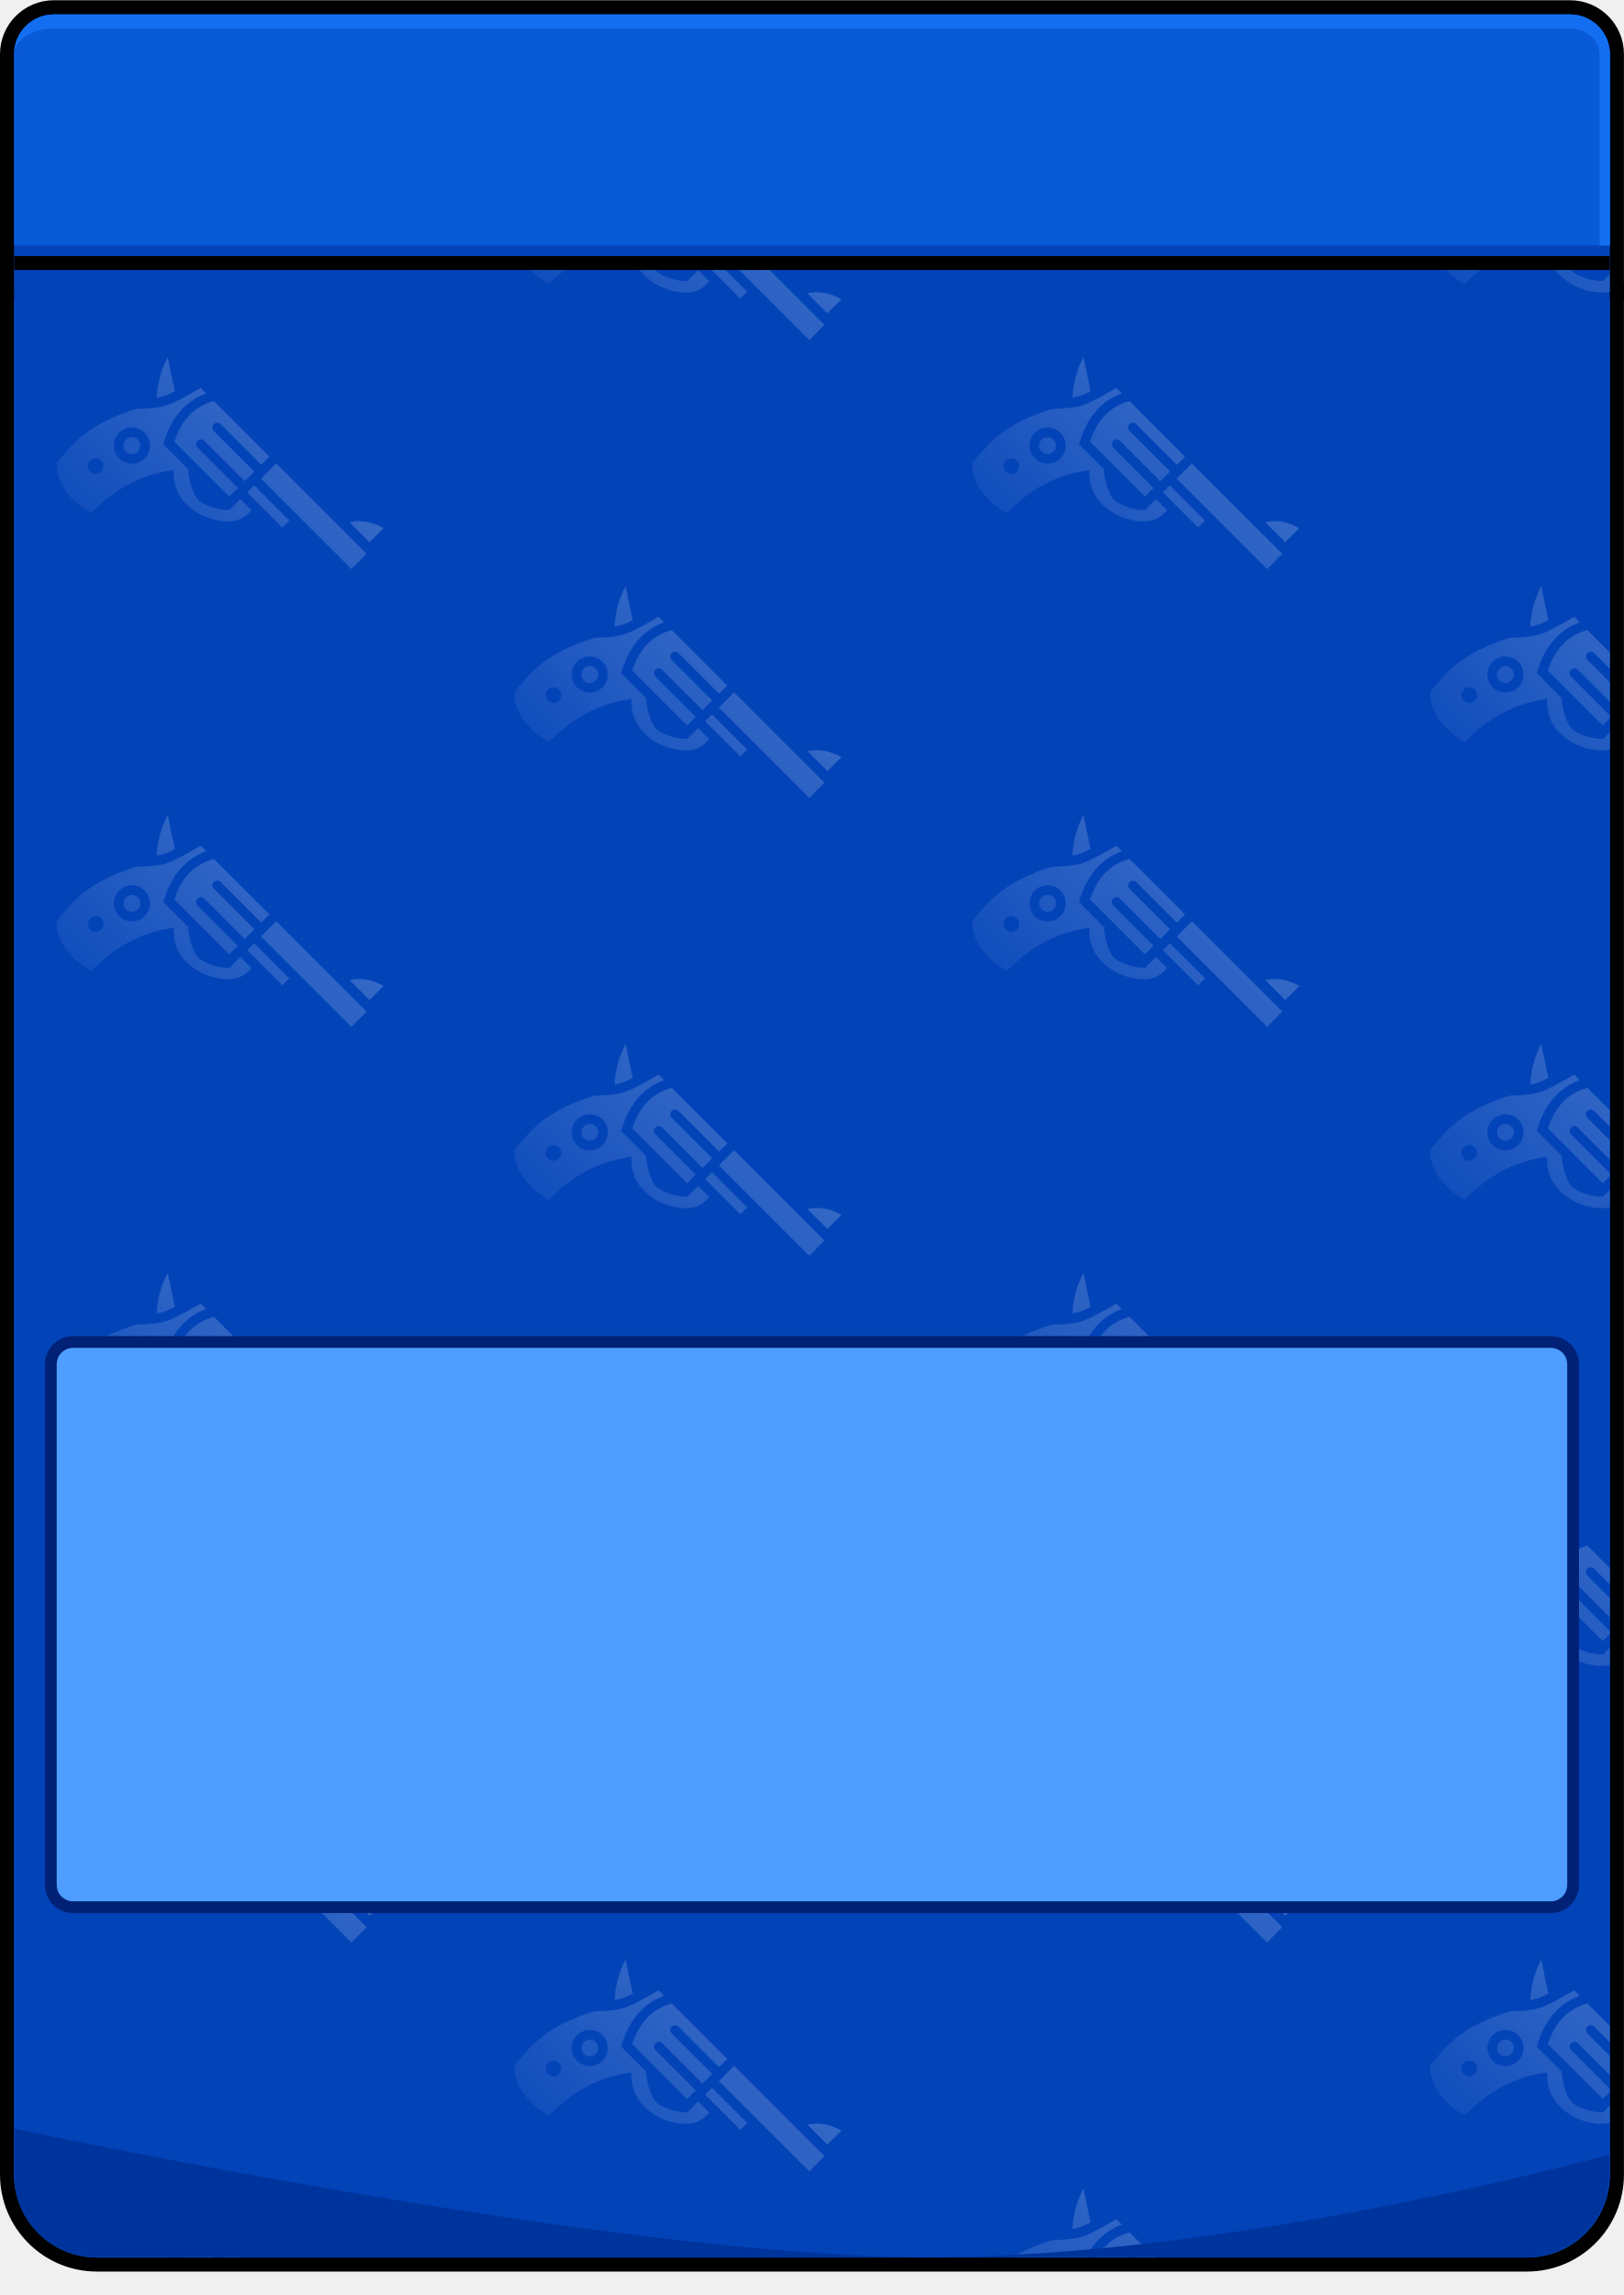
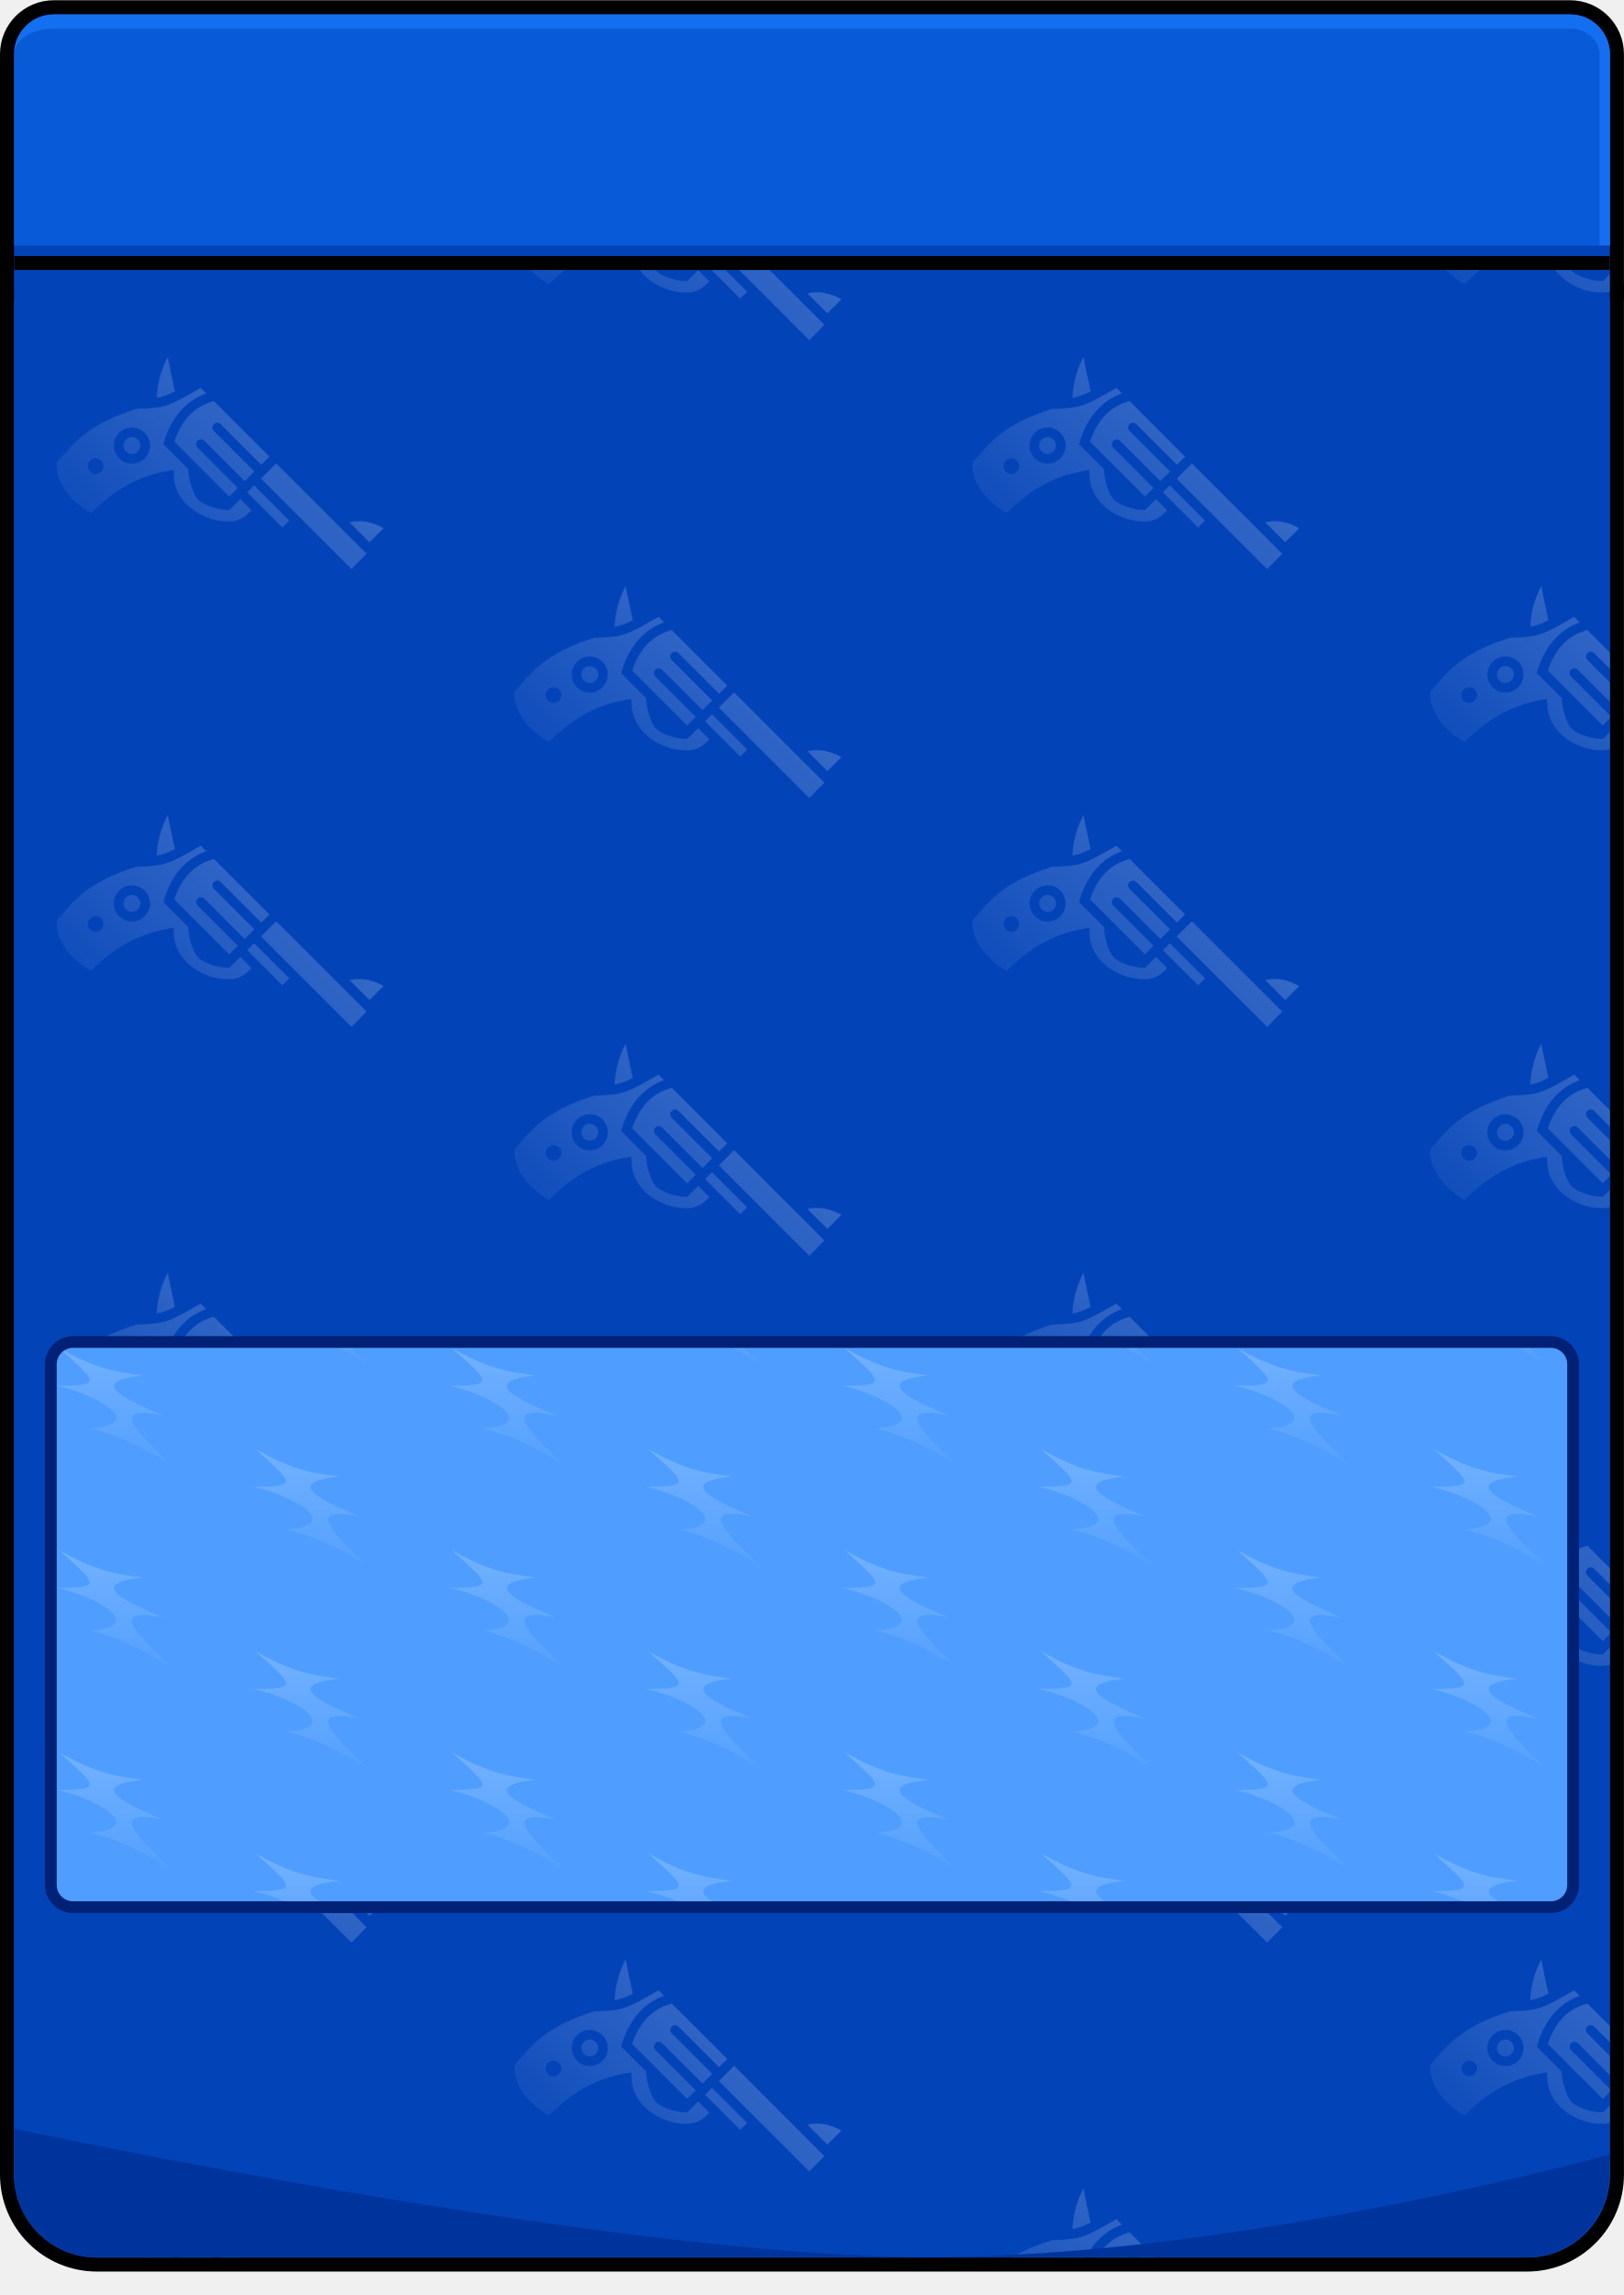
<svg xmlns="http://www.w3.org/2000/svg" xmlns:xlink="http://www.w3.org/1999/xlink" width="3465" height="4897" viewBox="0 0 3465 4897" fill="none">
  <path d="M3435 595C3443.28 595 3450 601.716 3450 610V4640C3450 4746.04 3364.04 4832 3258 4832H207C100.961 4832 15 4746.04 15 4640V610C15 601.716 21.716 595 30 595H3435Z" fill="#0243B8" stroke="black" stroke-width="30" stroke-linejoin="round" />
  <path d="M3350 15.5C3405.23 15.5 3450 60.272 3450 115.5V625H15V115.5C15 60.272 59.772 15.5 115 15.5H3350Z" fill="#0243B8" stroke="black" stroke-width="30" />
  <mask id="path-3-inside-1_16_132" fill="white">
    <path d="M30 116C30 69.056 68.056 31 115 31H3350C3396.94 31 3435 69.056 3435 116V524H30V116Z" />
  </mask>
  <path d="M30 116C30 69.056 68.056 31 115 31H3350C3396.94 31 3435 69.056 3435 116V524H30V116Z" fill="#095AD7" />
  <path d="M30 116C30 52.487 81.487 1 145 1H3350C3409.09 1 3457 48.906 3457 108L3413 116C3413 85.624 3384.79 61 3350 61H115C68.056 61 30 85.624 30 116ZM30 116M3435 524H30H3435M3435 524M30 524V31V524M3350 1C3409.09 1 3457 48.906 3457 108V524H3413V116C3413 85.624 3384.79 61 3350 61V1Z" fill="#146FF0" mask="url(#path-3-inside-1_16_132)" />
  <mask id="path-5-outside-2_16_132" maskUnits="userSpaceOnUse" x="30" y="546" width="3405" height="4271" fill="black">
    <rect fill="white" x="30" y="546" width="3405" height="4271" />
    <path d="M30 576H3435V4640C3435 4737.75 3355.75 4817 3258 4817H207C109.246 4817 30 4737.75 30 4640V576Z" />
  </mask>
  <path d="M30 576H3435V4640C3435 4737.75 3355.75 4817 3258 4817H207C109.246 4817 30 4737.75 30 4640V576Z" fill="#0243B8" />
  <path d="M30 576H3435V4640C3435 4737.75 3355.75 4817 3258 4817H207C109.246 4817 30 4737.75 30 4640V576Z" fill="url(#pattern0_16_132)" fill-opacity="0.2" />
  <path d="M30 546H3435V606H30V546ZM30 606M3435 4817H30H3435M3435 4817M30 4817V576V4817M30 4817M3435 576V4817V576" fill="black" mask="url(#path-5-outside-2_16_132)" />
-   <rect x="108.5" y="2863.5" width="3248" height="1206" rx="47.5" fill="#4E9DFF" stroke="#002175" stroke-width="25" />
+   <rect x="108.5" y="2863.5" width="3248" height="1206" rx="47.5" fill="#4E9DFF" />
+   <rect x="108.5" y="2863.5" width="3248" height="1206" rx="47.5" fill="url(#pattern1_16_132)" fill-opacity="0.2" />
+   <rect x="108.5" y="2863.5" width="3248" height="1206" rx="47.5" stroke="#002175" stroke-width="25" />
  <path d="M30 4542C30 4542 1312.51 4816.42 1980.15 4816.42C2647.79 4816.42 3435 4597 3435 4597L3433.47 4645C3430.42 4740.5 3352.11 4816.35 3256.56 4816.35H1797.1H207C109.246 4816.35 30 4737.1 30 4639.35V4542Z" fill="#00349D" />
  <defs>
    <pattern id="pattern0_16_132" patternUnits="userSpaceOnUse" patternTransform="matrix(1953.77 0 0 976.887 30 576)" preserveAspectRatio="none" viewBox="4.3941e-06 0 2442.22 1221.11" width="1" height="1">
      <use xlink:href="#pattern0_16_132_inner" transform="translate(0 -1221.11)" />
      <use xlink:href="#pattern0_16_132_inner" transform="translate(1221.11 -610.554)" />
      <g id="pattern0_16_132_inner">
        <g clip-path="url(#clip0_16_132)">
-           <path d="M985.544 688.801C957.997 673.692 929.442 665.604 894.773 672.925L948.098 726.25L985.544 688.801ZM714.196 531.046L699.288 516.142L658.566 556.601L899.887 797.922L940.088 756.942L714.194 531.048L714.197 531.045L714.196 531.046ZM681.117 497.971L643.556 460.417L533.045 349.924C483.084 363.501 448.242 396.363 427.39 457.941L573.928 604.478L596.963 581.586L489.329 473.952C486.92 471.542 485.566 468.274 485.566 464.866C485.566 461.459 486.92 458.19 489.329 455.781C491.739 453.371 495.007 452.017 498.415 452.017C501.823 452.017 505.091 453.371 507.5 455.781L615.165 563.445L640.923 537.688L532.861 429.625C530.451 427.216 529.097 423.948 529.097 420.54C529.097 417.132 530.451 413.864 532.861 411.454C535.27 409.045 538.539 407.691 541.946 407.691C545.354 407.691 548.622 409.045 551.032 411.454L659.265 519.687L681.117 497.971ZM497.829 314.706C456.311 338.43 432.006 352.482 409.903 360.089C386.424 368.167 364.895 369.322 325.86 370.764C195.197 411.444 159.071 462.113 113.998 513.955C111.661 543.708 123.525 571.821 142.6 596.025C160.324 618.512 183.963 636.739 205.533 648.517C258.62 594.811 320.817 551.887 410.732 536.082L425.236 533.534L425.797 548.246C427.319 588.155 448.113 618.88 477.458 640.15C506.802 661.419 544.714 672.281 576.876 670.779C600.515 669.672 617.268 658.761 633.198 640.941L603.539 611.282L573.87 640.761L573.08 639.971C549.74 641.598 507.224 628.818 491.368 613.104C475.904 597.777 465.652 557.413 464.394 531.287L397.984 464.878L400.271 457.474C420.885 390.787 459.759 348.406 512.413 329.295L497.827 314.708L497.829 314.706ZM409.982 232.47C391.564 267.537 382.248 303.649 380.487 341.067C387.931 339.83 394.638 338.164 401.54 335.788C409.606 333.015 418.36 329.053 428.973 323.608C428.879 323.191 428.797 322.868 428.7 322.439C425.49 308.204 421.621 289.859 417.868 271.676C413.789 251.888 412.719 246.214 409.982 232.467L409.982 232.47ZM640.337 574.714L624.775 590.18L621.779 593.176L715.725 687.121L734.233 668.613L640.338 574.717L640.337 574.714ZM348.368 434.454C367.077 453.164 367.079 483.886 348.37 502.594C329.661 521.304 298.937 521.304 280.228 502.594C261.519 483.886 261.518 453.162 280.228 434.452C298.936 415.744 329.659 415.746 348.368 434.454ZM330.199 452.623C321.311 443.735 307.287 443.735 298.399 452.623C289.51 461.513 289.511 475.535 298.399 484.423C307.288 493.312 321.31 493.312 330.199 484.423C339.087 475.535 339.088 461.513 330.199 452.623ZM232.868 509.012C236.598 512.964 238.641 518.215 238.561 523.648C238.482 529.082 236.288 534.271 232.444 538.112C228.529 542.028 223.218 544.228 217.68 544.228C212.142 544.228 206.832 542.028 202.916 538.112C199 534.197 196.8 528.886 196.8 523.348C196.8 517.811 199 512.5 202.916 508.584C204.89 506.609 207.241 505.049 209.829 503.999C212.417 502.948 215.19 502.427 217.982 502.467C220.775 502.507 223.532 503.107 226.089 504.231C228.645 505.355 230.951 506.981 232.868 509.012Z" fill="url(#paint0_linear_16_132)" />
+           <path d="M985.544 688.801C957.997 673.692 929.442 665.604 894.773 672.925L948.098 726.25L985.544 688.801ZM714.196 531.046L699.288 516.142L658.566 556.601L899.887 797.922L940.088 756.942L714.194 531.048L714.197 531.045L714.196 531.046ZM681.117 497.971L643.555 460.417L533.045 349.924C483.084 363.501 448.242 396.363 427.39 457.941L573.928 604.478L596.963 581.586L489.329 473.952C486.919 471.542 485.566 468.274 485.566 464.866C485.566 461.459 486.919 458.19 489.329 455.781C491.739 453.371 495.007 452.017 498.415 452.017C501.823 452.017 505.091 453.371 507.5 455.781L615.165 563.445L640.923 537.688L532.861 429.625C530.451 427.216 529.097 423.948 529.097 420.54C529.097 417.132 530.451 413.864 532.861 411.454C535.27 409.045 538.539 407.691 541.946 407.691C545.354 407.691 548.622 409.045 551.032 411.454L659.265 519.687L681.117 497.971ZM497.829 314.706C456.311 338.43 432.006 352.482 409.903 360.089C386.424 368.167 364.895 369.322 325.86 370.764C195.197 411.444 159.071 462.113 113.998 513.955C111.661 543.708 123.525 571.821 142.6 596.025C160.324 618.512 183.963 636.739 205.533 648.517C258.62 594.811 320.817 551.887 410.732 536.082L425.236 533.534L425.797 548.246C427.319 588.155 448.113 618.88 477.458 640.15C506.802 661.419 544.714 672.281 576.876 670.779C600.515 669.672 617.268 658.761 633.198 640.941L603.539 611.282L573.87 640.761L573.081 639.971C549.74 641.598 507.224 628.818 491.368 613.104C475.904 597.777 465.652 557.413 464.394 531.287L397.984 464.878L400.271 457.474C420.885 390.787 459.759 348.406 512.413 329.295L497.826 314.708L497.829 314.706ZM409.982 232.47C391.564 267.537 382.248 303.649 380.487 341.067C387.931 339.83 394.638 338.164 401.54 335.788C409.606 333.015 418.36 329.053 428.973 323.608C428.879 323.191 428.797 322.868 428.7 322.439C425.49 308.204 421.621 289.859 417.868 271.676C413.789 251.888 412.719 246.214 409.982 232.467L409.982 232.47ZM640.337 574.714L624.775 590.18L621.779 593.176L715.725 687.121L734.234 668.613L640.338 574.717L640.337 574.714ZM348.368 434.454C367.077 453.164 367.079 483.886 348.37 502.594C329.661 521.304 298.937 521.304 280.228 502.594C261.519 483.886 261.518 453.162 280.228 434.452C298.936 415.744 329.659 415.746 348.368 434.454ZM330.199 452.623C321.311 443.735 307.287 443.735 298.399 452.623C289.51 461.513 289.511 475.535 298.399 484.423C307.288 493.312 321.31 493.312 330.199 484.423C339.087 475.535 339.088 461.513 330.199 452.623ZM232.868 509.012C236.598 512.964 238.641 518.215 238.561 523.648C238.482 529.082 236.288 534.271 232.444 538.112C228.529 542.028 223.218 544.228 217.68 544.228C212.142 544.228 206.832 542.028 202.916 538.112C199 534.197 196.8 528.886 196.8 523.348C196.8 517.811 199 512.5 202.916 508.584C204.89 506.609 207.241 505.049 209.829 503.999C212.417 502.948 215.19 502.427 217.982 502.467C220.775 502.507 223.532 503.107 226.089 504.231C228.645 505.355 230.951 506.981 232.868 509.012Z" fill="url(#paint0_linear_16_132)" />
        </g>
      </g>
      <use xlink:href="#pattern0_16_132_inner" transform="translate(1221.11 610.554)" />
    </pattern>
+     <pattern id="pattern1_16_132" patternUnits="userSpaceOnUse" patternTransform="matrix(837.966 0 0 431.287 121 2876)" preserveAspectRatio="none" viewBox="0 0 1581.07 813.749" width="1" height="1">
+       <use xlink:href="#pattern1_16_132_inner" transform="translate(0 -813.749)" />
+       <use xlink:href="#pattern1_16_132_inner" transform="translate(790.534 -406.875)" />
+       <g id="pattern1_16_132_inner">
+         <path d="M350.218 111.035C111.97 135.083 281.485 209.609 431.706 272.788C177.12 219.275 362.083 368.928 454.33 467.672C357.276 405.978 238.5 347.294 134.27 324.845C369.095 307.81 161.04 186.499 0 152.757C185.74 151.312 164.326 140.66 8.96 0C140.644 75.394 224.793 97.65 350.22 111.038L350.218 111.035Z" fill="url(#paint1_linear_16_132)" />
+       </g>
+       <use xlink:href="#pattern1_16_132_inner" transform="translate(790.534 406.875)" />
+     </pattern>
    <linearGradient id="paint0_linear_16_132" x1="728.51" y1="431.767" x2="352.548" y2="807.729" gradientUnits="userSpaceOnUse">
      <stop stop-color="white" />
      <stop offset="1" stop-color="white" stop-opacity="0.3" />
+     </linearGradient>
+     <linearGradient id="paint1_linear_16_132" x1="227.165" y1="0" x2="227.165" y2="467.672" gradientUnits="userSpaceOnUse">
+       <stop stop-color="white" />
+       <stop offset="1" stop-color="white" stop-opacity="0.2" />
    </linearGradient>
    <clipPath id="clip0_16_132">
      <rect width="822.338" height="822.338" fill="white" transform="translate(581.48) rotate(45)" />
    </clipPath>
  </defs>
</svg>
